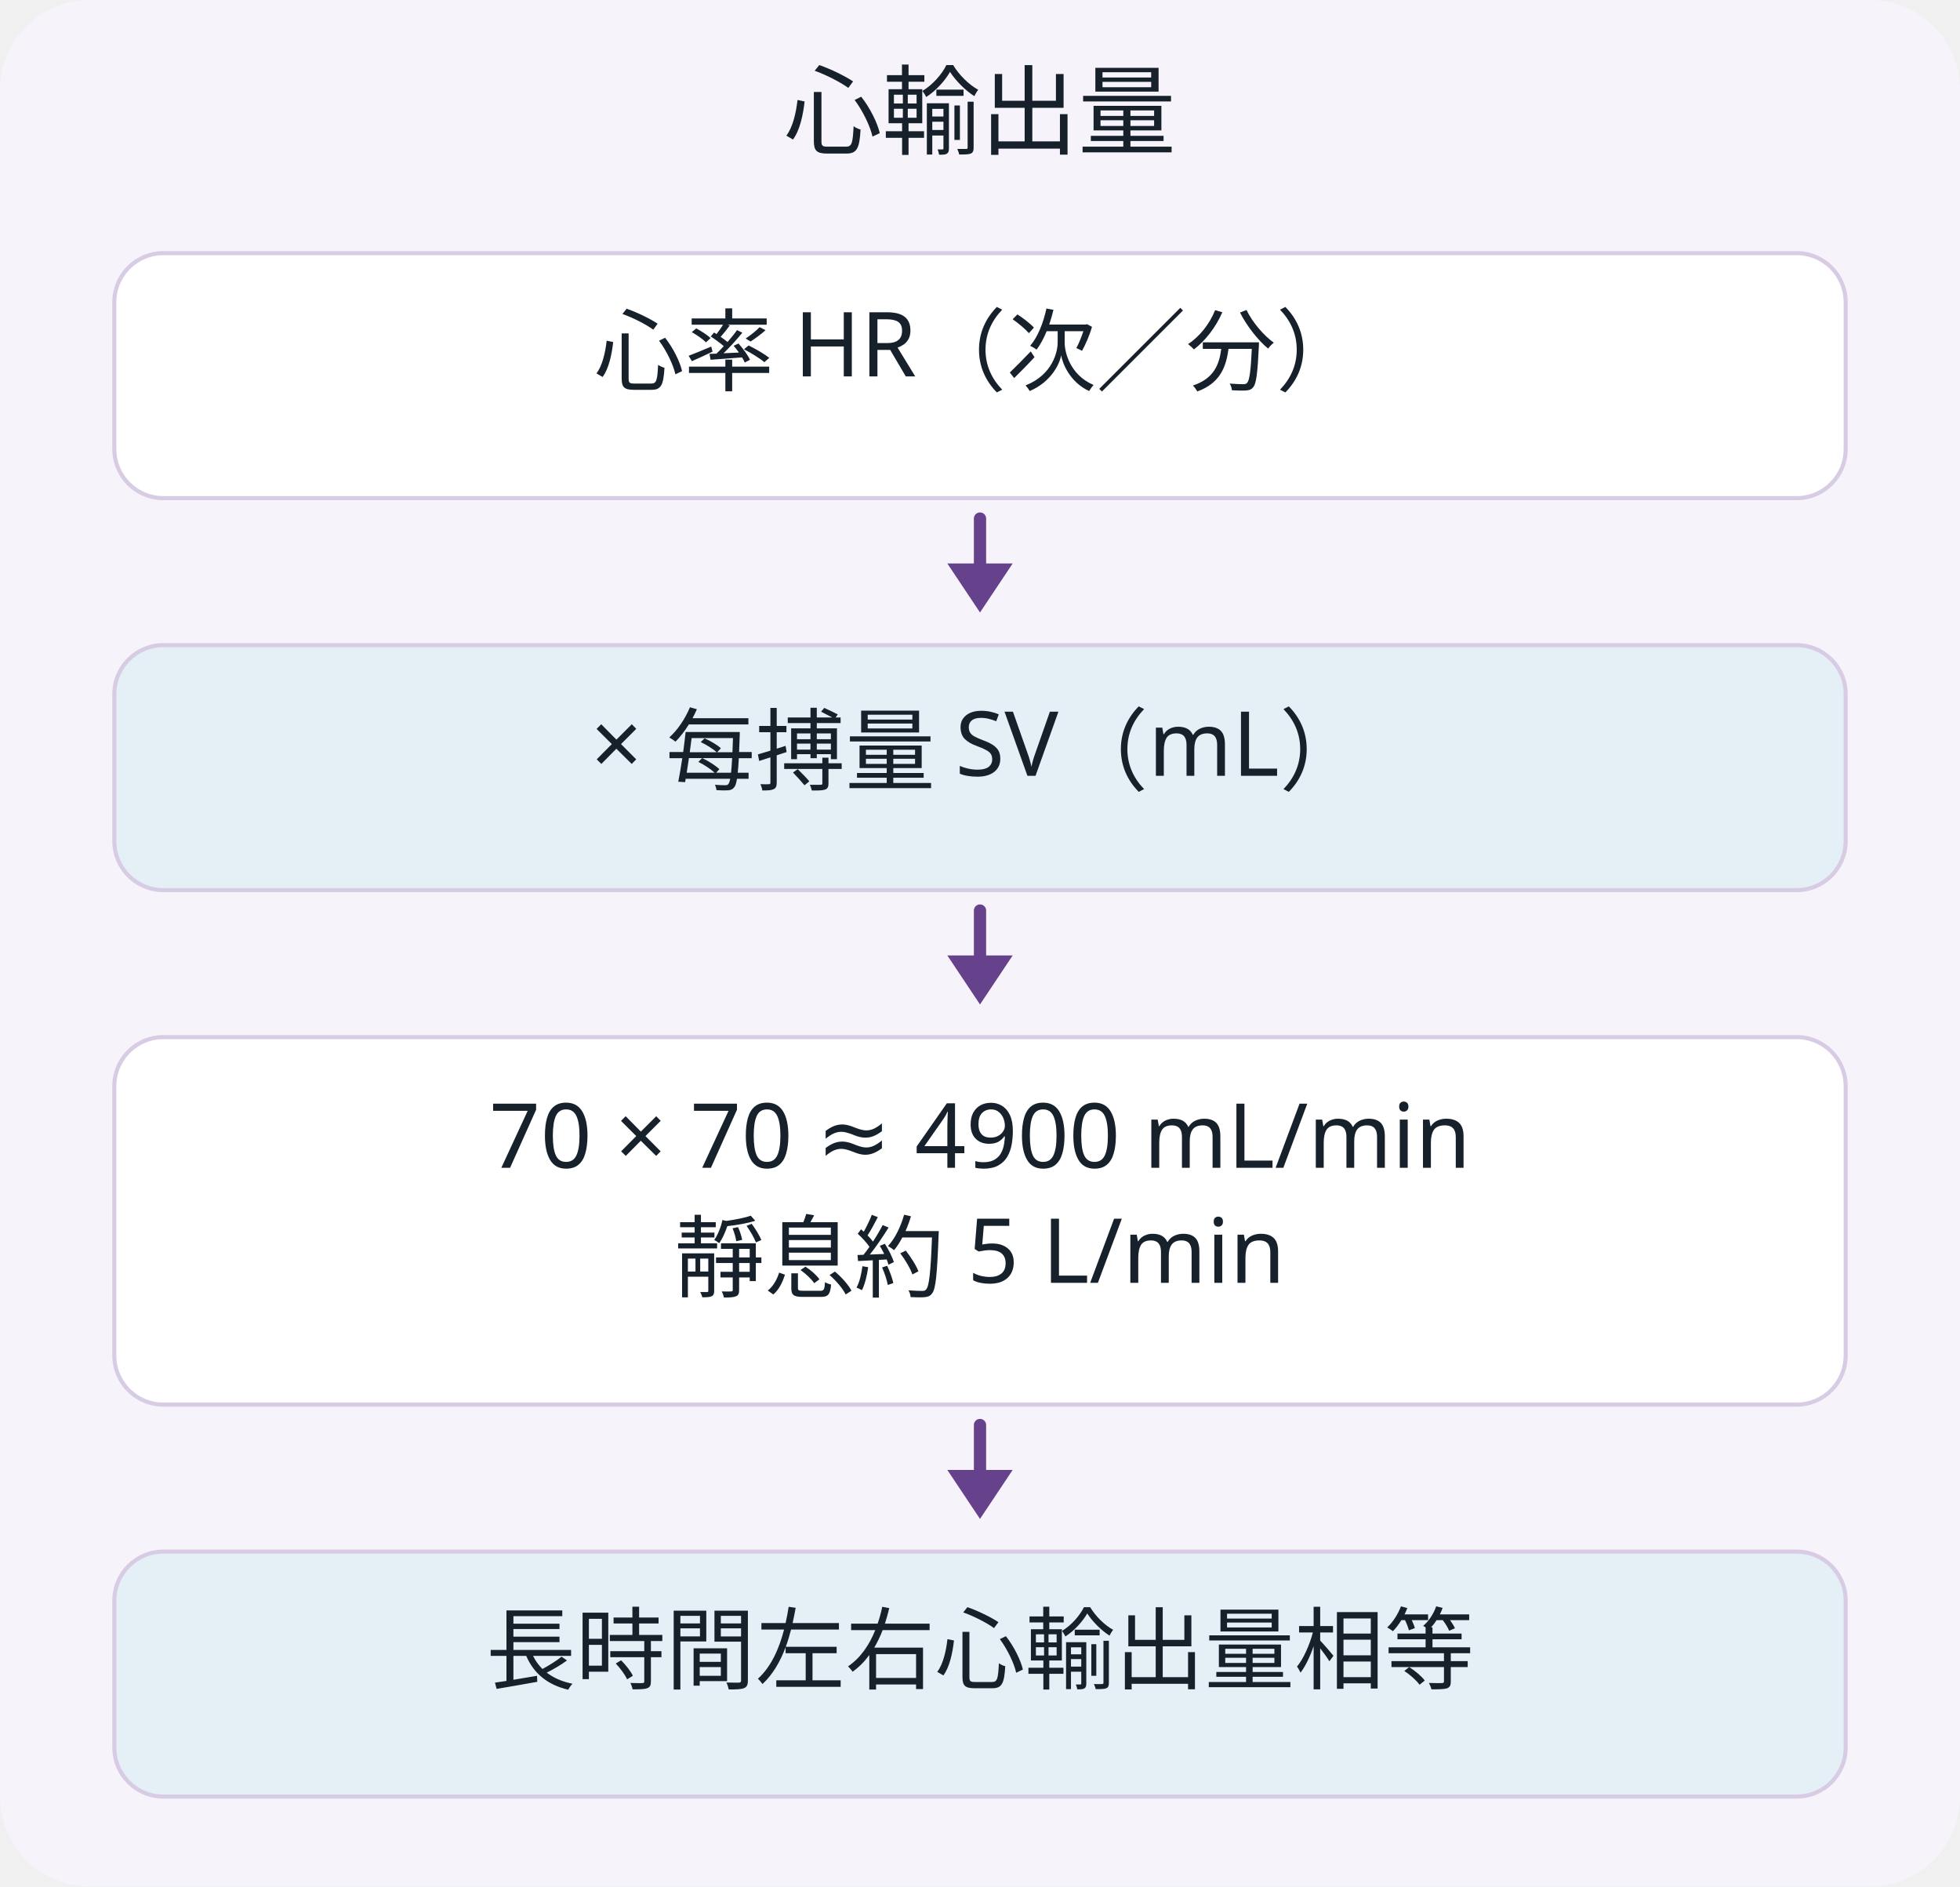
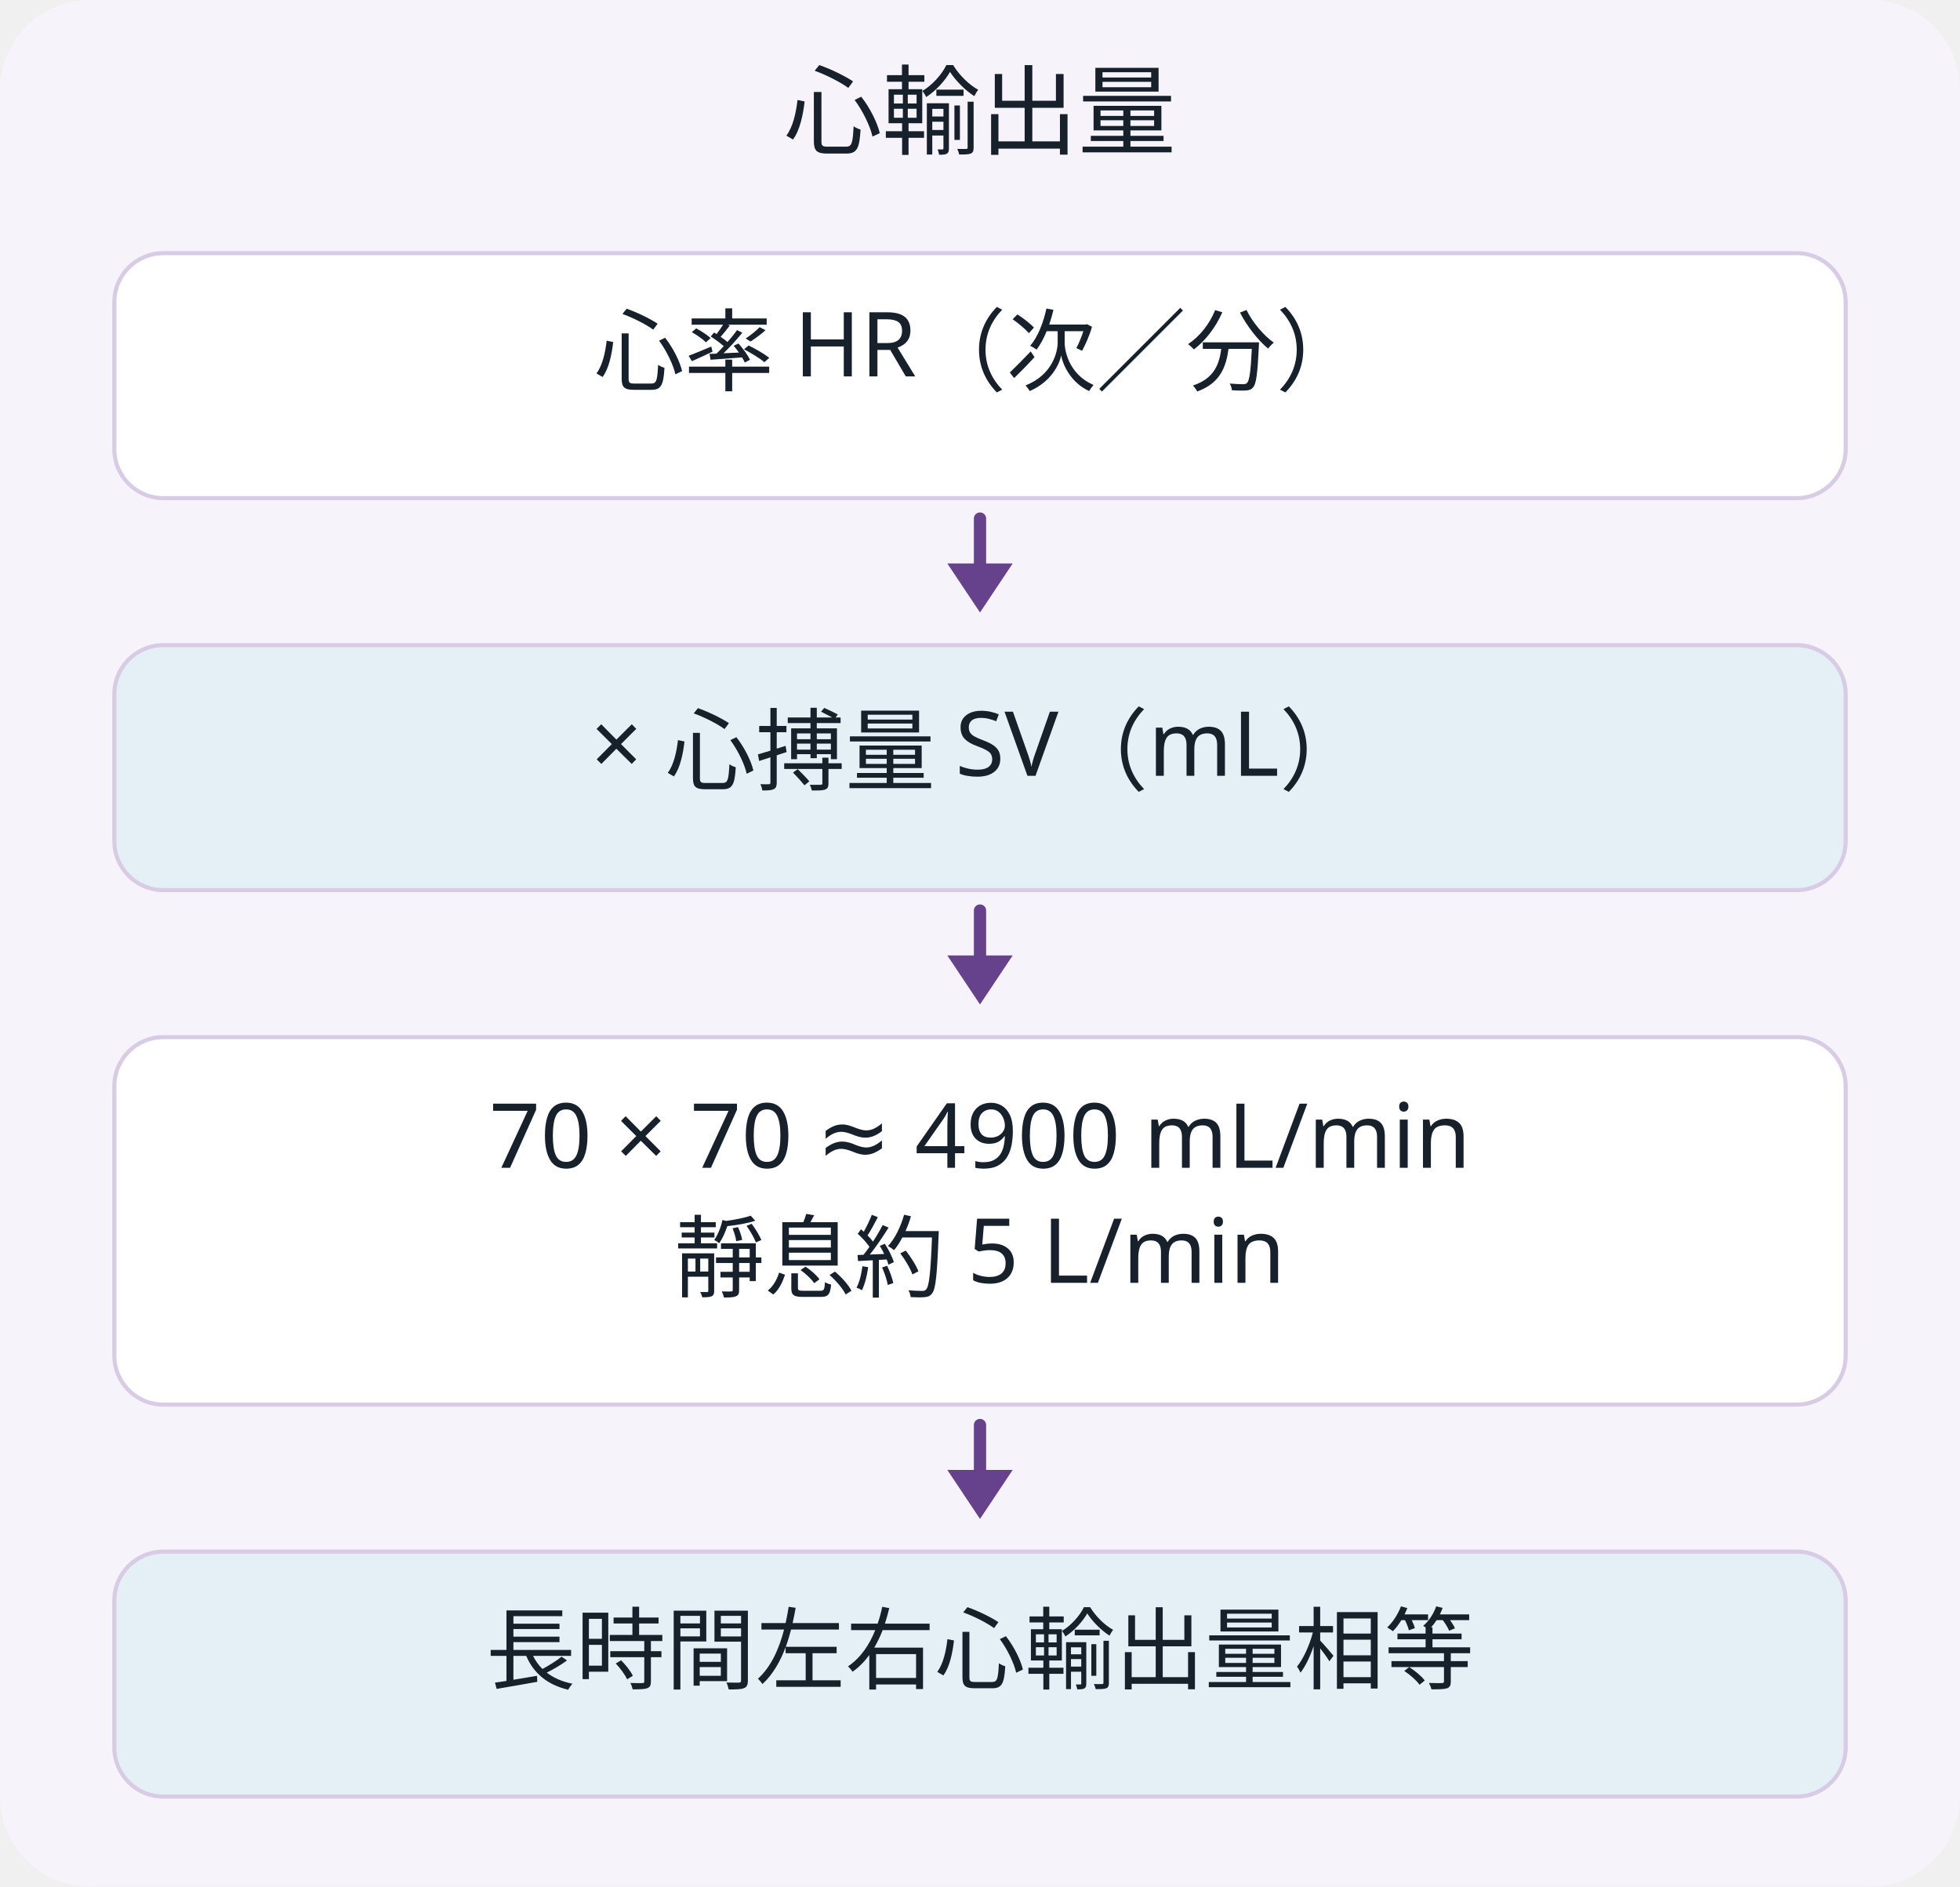
<svg xmlns="http://www.w3.org/2000/svg" viewBox="0 0 480 462" role="img" style="font-family:system-ui,sans-serif">
  <rect width="480" height="462" rx="22" fill="#f7f3fa" />
  <text x="240" y="36" font-size="24" fill="#17212b" text-anchor="middle">心輸出量</text>
  <rect x="28" y="62" width="424" height="60" rx="12" fill="#fff" stroke="#d8cce5" />
  <text x="240.0" y="94" font-size="22" fill="#17212b" text-anchor="middle">心率 HR（次／分）</text>
  <path d="M240 127 v18" fill="none" stroke="#65428b" stroke-width="3" stroke-linecap="round" stroke-linejoin="round" />
  <path d="M232 138 l8 12 l8 -12" fill="#65428b" />
  <rect x="28" y="158" width="424" height="60" rx="12" fill="#e4f0f6" stroke="#d8cce5" />
-   <text x="240.0" y="190" font-size="22" fill="#17212b" text-anchor="middle">× 每搏量 SV（mL）</text>
+   <text x="240.0" y="190" font-size="22" fill="#17212b" text-anchor="middle">× 心搏量 SV（mL）</text>
  <path d="M240 223 v18" fill="none" stroke="#65428b" stroke-width="3" stroke-linecap="round" stroke-linejoin="round" />
  <path d="M232 234 l8 12 l8 -12" fill="#65428b" />
  <rect x="28" y="254" width="424" height="90" rx="12" fill="#fff" stroke="#d8cce5" />
  <text x="240.0" y="286" font-size="22" fill="#17212b" text-anchor="middle">70 × 70 ≈ 4900 mL/min</text>
  <text x="240.0" y="316" font-size="22" fill="#17212b" text-anchor="middle">靜息約 5 L/min</text>
  <path d="M240 349 v18" fill="none" stroke="#65428b" stroke-width="3" stroke-linecap="round" stroke-linejoin="round" />
  <path d="M232 360 l8 12 l8 -12" fill="#65428b" />
  <rect x="28" y="380" width="424" height="60" rx="12" fill="#e4f0f6" stroke="#d8cce5" />
  <text x="240.0" y="412" font-size="22" fill="#17212b" text-anchor="middle">長時間左右心輸出量相等</text>
</svg>
